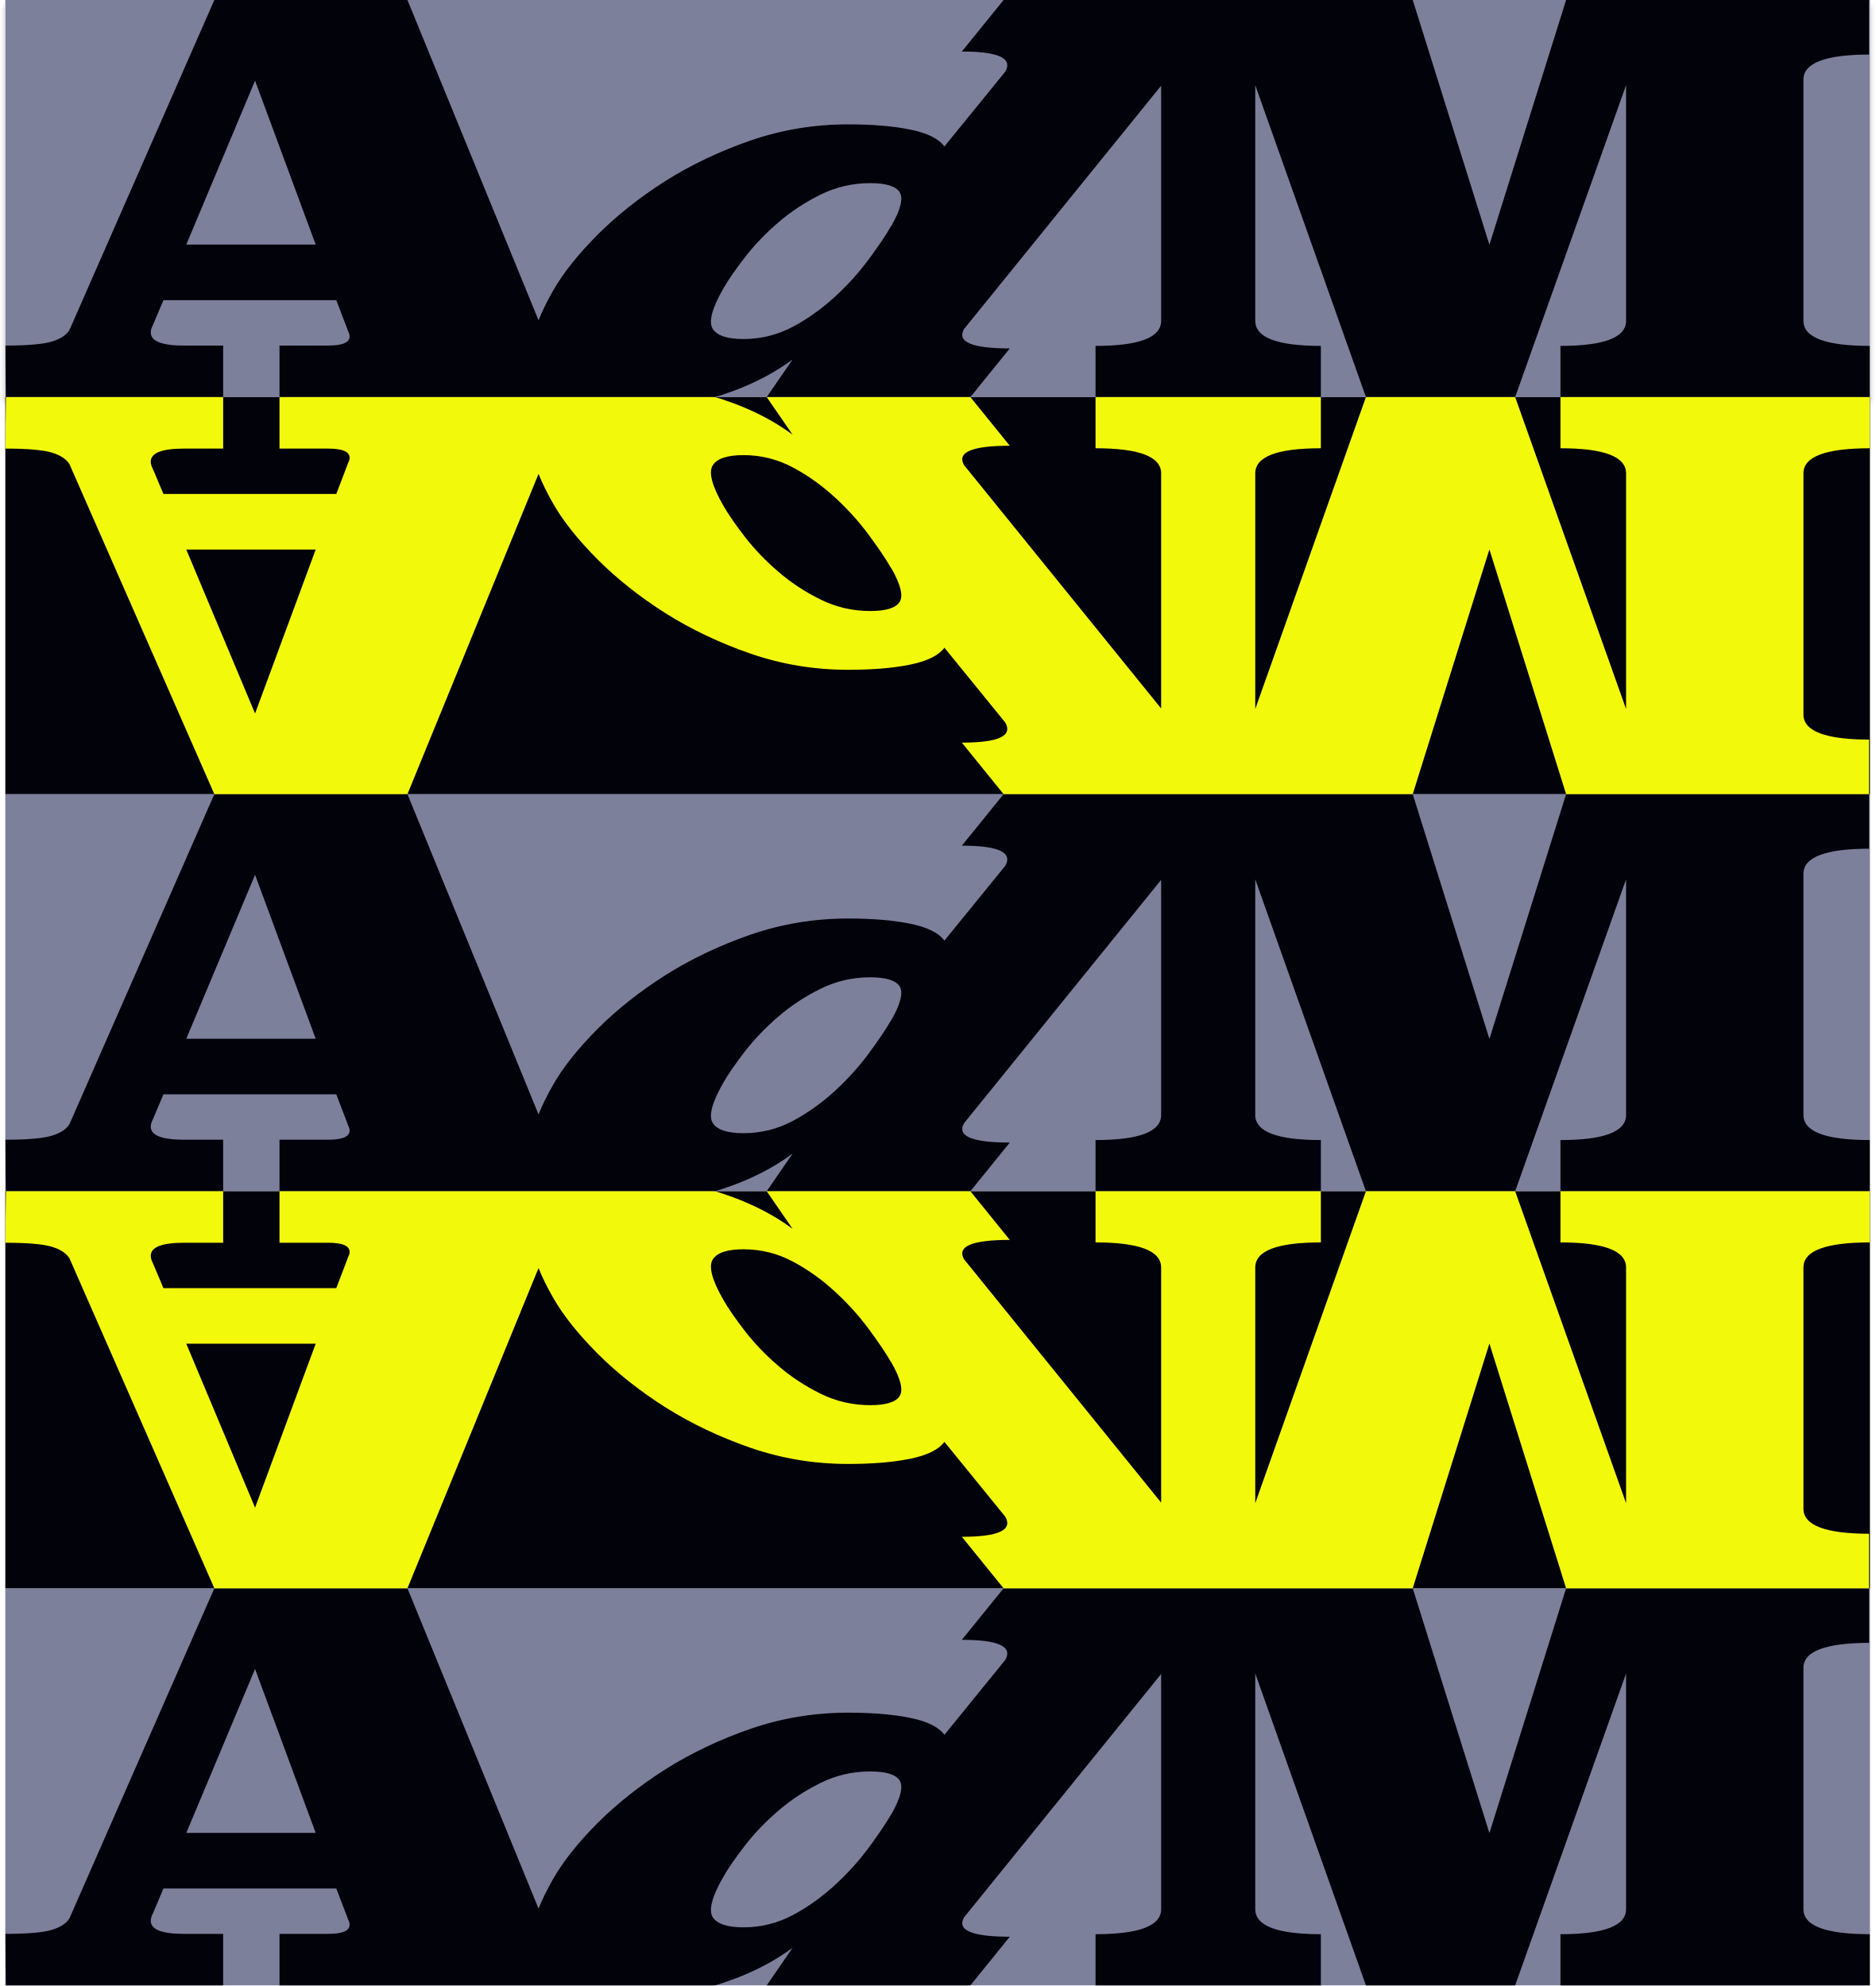
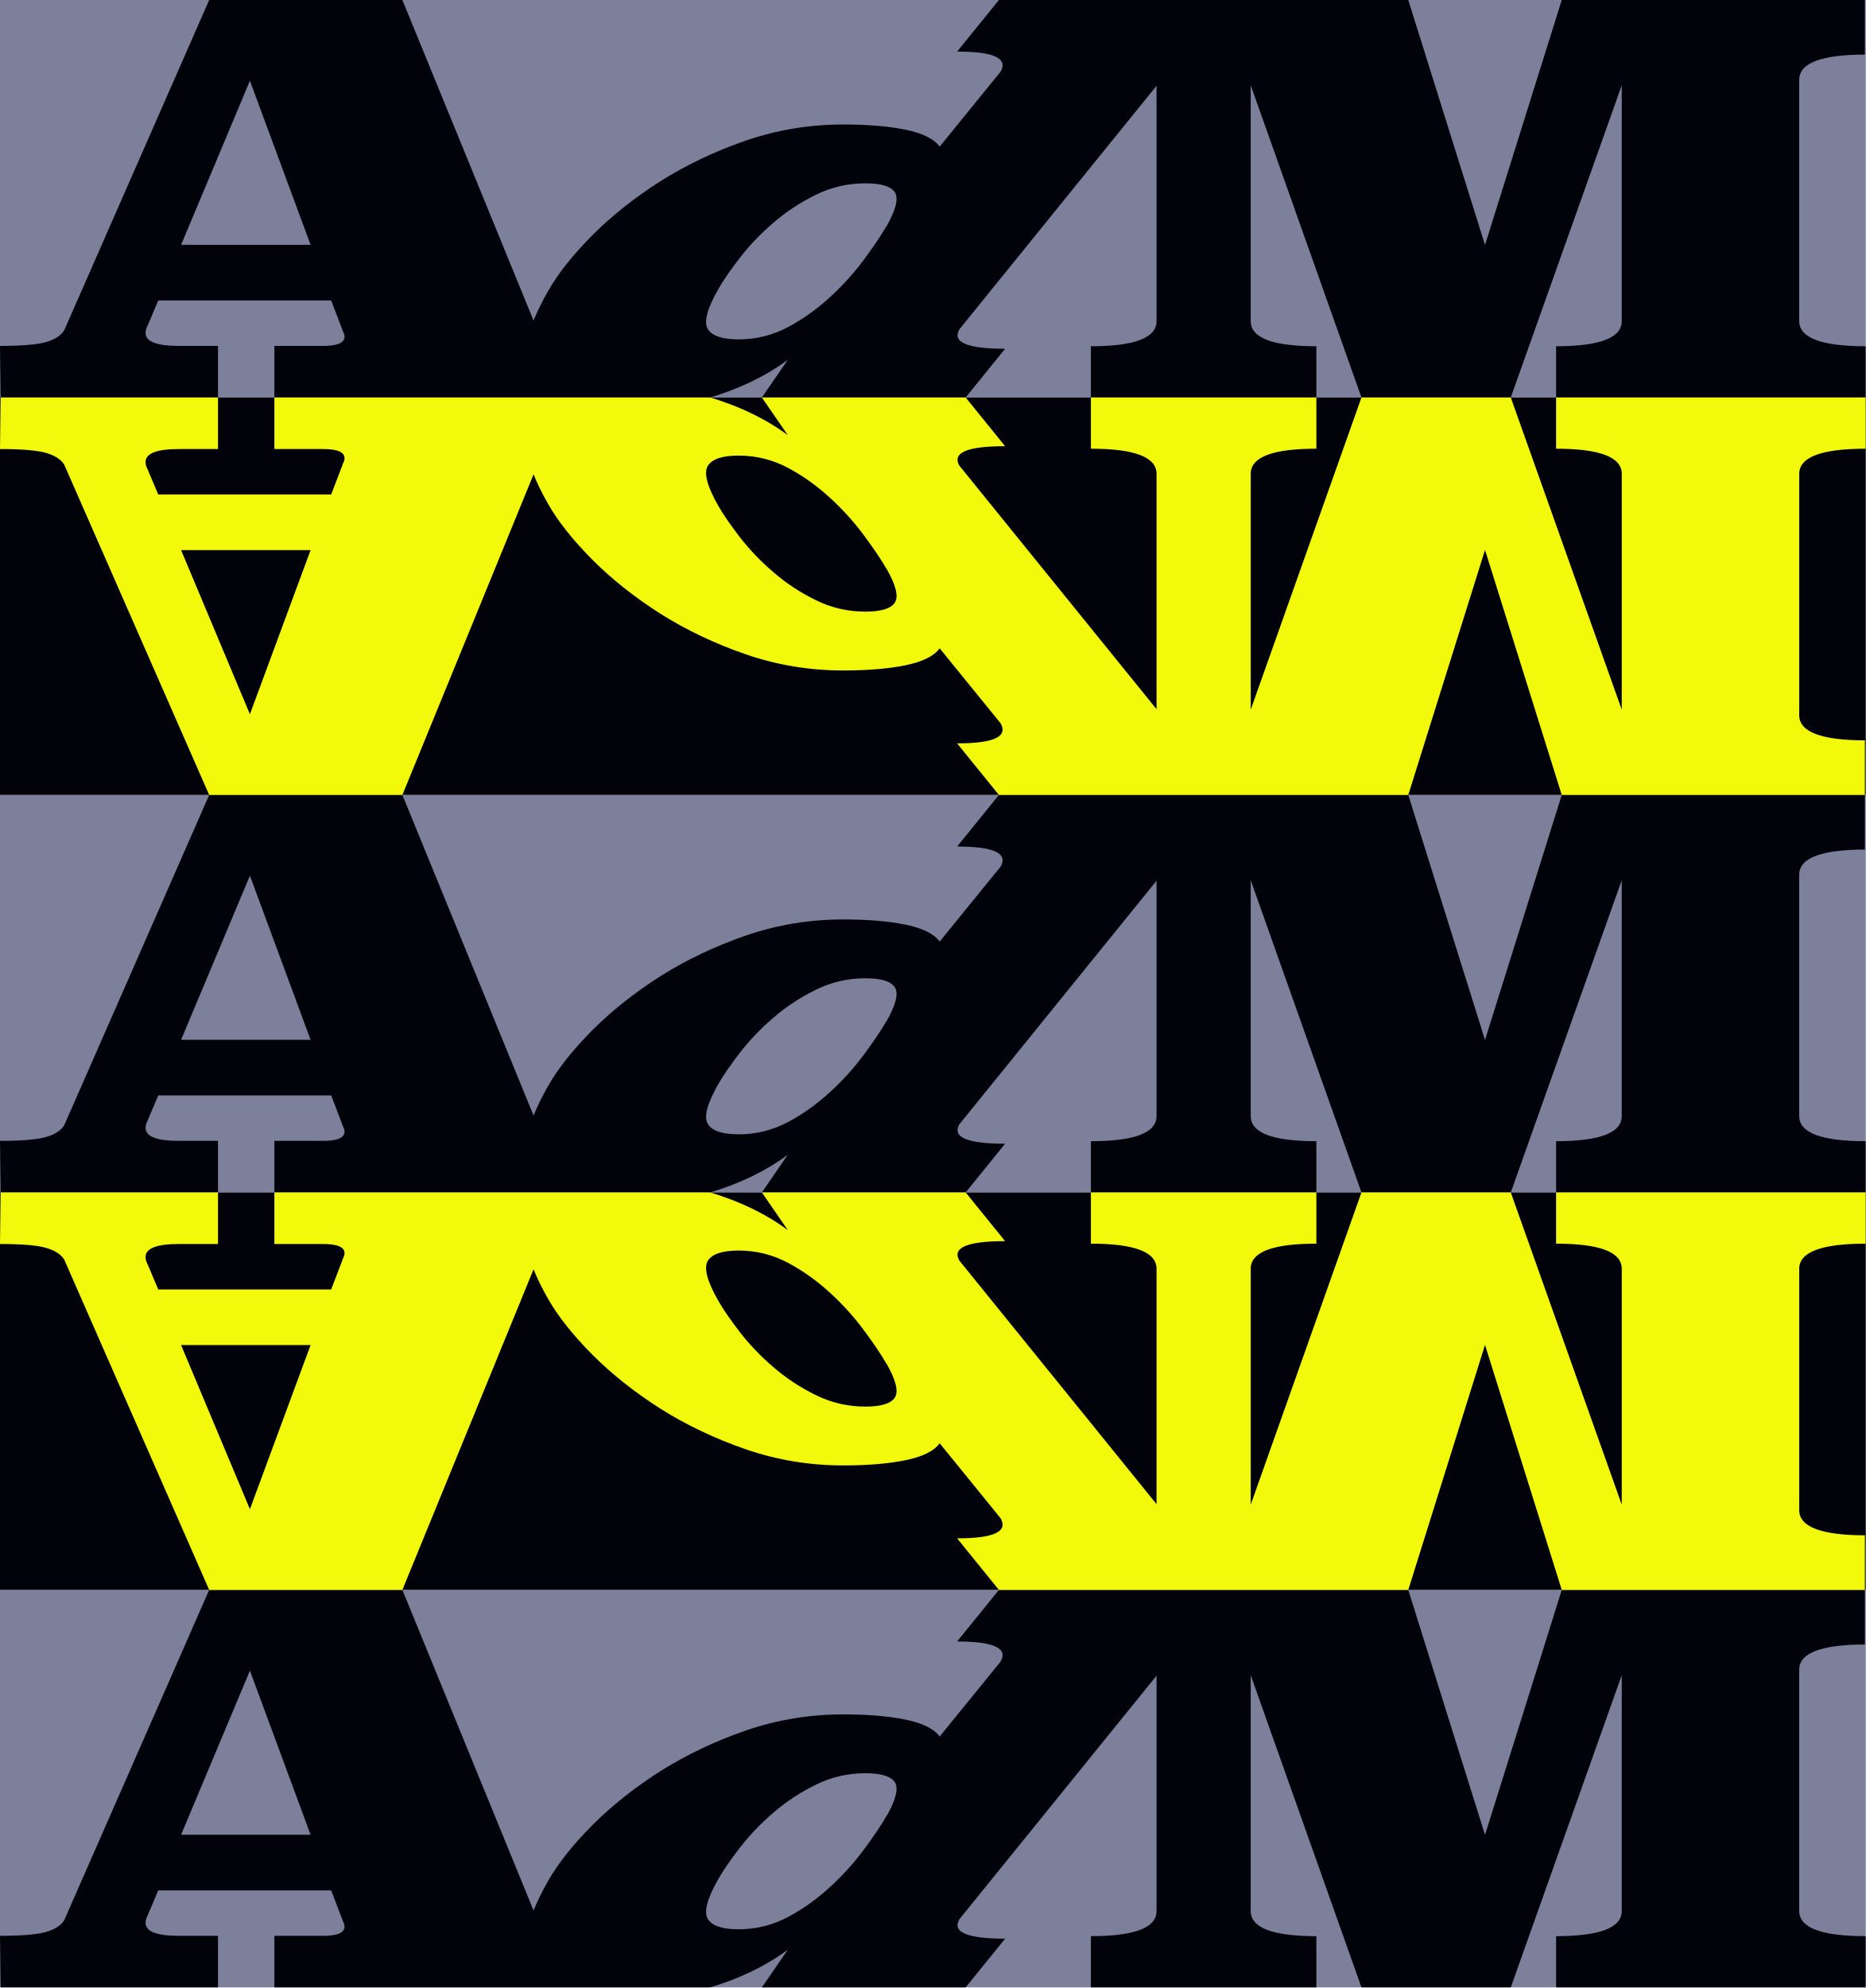
- <svg xmlns="http://www.w3.org/2000/svg" width="1417" height="1501" viewBox="0 0 1417 1501" fill="none">
-   <rect x="4" y="600.215" width="1408.97" height="300.107" fill="#7C809B" />
-   <mask id="mask0_2905_3272" style="mask-type:alpha" maskUnits="userSpaceOnUse" x="4" y="600" width="1409" height="301">
-     <rect x="4" y="600.215" width="1408.97" height="300.107" fill="#02020B" />
+ <svg xmlns="http://www.w3.org/2000/svg" width="1409" height="1501" viewBox="0 0 1409 1501" fill="none">
+   <rect y="600.215" width="1408.97" height="300.107" fill="#7C809B" />
+   <mask id="mask0_2905_3272" style="mask-type:alpha" maskUnits="userSpaceOnUse" x="0" y="600" width="1409" height="301">
+     <rect y="600.215" width="1408.97" height="300.107" fill="#02020B" />
  </mask>
  <g mask="url(#mask0_2905_3272)">
-     <path d="M1412.29 641.435L1412.29 598.027L1184.07 598.027L1125.43 785.2L1066.8 598.027L760.113 598.027L726.778 639.157C754.472 639.157 765.413 644.219 759.601 654.343L713.615 710.913C709.341 705.091 700.794 700.789 687.801 698.131C674.809 695.473 659.082 694.208 640.79 694.208C615.318 694.208 590.873 698.258 567.281 706.357C543.861 714.456 522.321 724.707 502.833 736.983C483.345 749.385 466.25 762.927 451.548 777.607C436.846 792.414 425.564 806.461 417.871 820.003C413.255 828.102 409.665 835.442 406.93 842.276L306.924 597.9L162.984 597.9L52.55 849.49C50.328 853.286 45.883 856.324 39.216 858.348C32.549 860.373 20.753 861.386 4 861.386L4.513 904.794L168.625 904.794L168.625 861.386L139.051 861.386C122.298 861.386 113.921 858.095 113.921 851.515C113.921 849.869 114.434 847.971 115.631 845.693L123.494 827.09L254.1 827.09L262.477 848.983C262.819 850.122 263.161 851.008 263.674 851.894C264.015 852.78 264.186 853.539 264.186 854.425C264.186 859.108 258.716 861.386 247.946 861.386L211.192 861.386L211.192 904.794L423.512 904.794C425.735 905.806 427.957 906.565 430.521 907.325C440.607 910.236 452.232 911.754 465.224 911.754C488.986 911.754 512.748 908.337 536.852 901.377C560.956 894.416 581.641 884.672 598.907 871.89L576.171 904.92L729.513 904.92L763.02 863.537C734.3 863.537 722.846 858.602 728.488 848.857L877.385 664.974L877.385 842.656C877.385 855.311 860.803 861.639 827.81 861.639L827.81 905.047L998.076 905.047L998.076 861.639C964.912 861.639 948.501 855.311 948.501 842.656L948.501 664.594L1033.8 905.047L1143.21 905.047L1228.69 664.594L1228.69 842.656C1228.69 855.311 1212.11 861.639 1179.11 861.639L1179.11 905.047L1412.97 905.047L1412.97 861.639C1379.47 861.639 1362.71 855.311 1362.71 842.656L1362.71 660.418C1362.71 647.762 1379.47 641.435 1412.97 641.435L1412.29 641.435ZM140.76 785.074L192.729 661.177L238.544 785.074L140.931 785.074L140.76 785.074ZM673.271 771.153C669.339 778.113 663.697 786.339 656.518 796.084C649.338 805.828 640.961 815.193 631.217 824.179C621.473 833.164 610.874 840.884 599.249 847.085C587.625 853.286 575.145 856.45 561.811 856.45C549.674 856.45 541.81 853.919 538.562 848.73C535.314 843.542 537.878 833.417 546.596 818.231C550.357 811.65 555.828 803.804 562.837 794.692C569.846 785.706 578.051 776.974 587.795 768.622C597.369 760.269 608.139 753.182 619.934 747.361C631.73 741.539 644.209 738.628 657.543 738.628C669.339 738.628 676.861 740.906 679.767 745.462C682.673 750.018 680.622 758.624 673.271 771.406L673.271 771.153Z" fill="#02020B" />
+     <path d="M1408.29 641.435L1408.29 598.027L1180.07 598.027L1121.43 785.2L1062.8 598.027L756.113 598.027L722.778 639.157C750.472 639.157 761.413 644.219 755.601 654.343L709.615 710.913C705.341 705.091 696.794 700.789 683.801 698.131C670.809 695.473 655.082 694.208 636.79 694.208C611.318 694.208 586.873 698.258 563.281 706.357C539.861 714.456 518.321 724.707 498.833 736.983C479.345 749.385 462.25 762.927 447.548 777.607C432.846 792.414 421.564 806.461 413.871 820.003C409.255 828.102 405.665 835.442 402.93 842.276L302.924 597.9L158.984 597.9L48.55 849.49C46.328 853.286 41.883 856.324 35.216 858.348C28.549 860.373 16.753 861.386 2.42774e-05 861.386L0.513 904.794L164.625 904.794L164.625 861.386L135.051 861.386C118.298 861.386 109.921 858.095 109.921 851.515C109.921 849.869 110.434 847.971 111.631 845.693L119.494 827.09L250.1 827.09L258.477 848.983C258.819 850.122 259.161 851.008 259.674 851.894C260.015 852.78 260.186 853.539 260.186 854.425C260.186 859.108 254.716 861.386 243.946 861.386L207.192 861.386L207.192 904.794L419.512 904.794C421.735 905.806 423.957 906.565 426.521 907.325C436.607 910.236 448.232 911.754 461.224 911.754C484.986 911.754 508.748 908.337 532.852 901.377C556.956 894.416 577.641 884.672 594.907 871.89L572.171 904.92L725.513 904.92L759.02 863.537C730.3 863.537 718.846 858.602 724.488 848.857L873.385 664.974L873.385 842.656C873.385 855.311 856.803 861.639 823.81 861.639L823.81 905.047L994.076 905.047L994.076 861.639C960.912 861.639 944.501 855.311 944.501 842.656L944.501 664.594L1029.8 905.047L1139.21 905.047L1224.69 664.594L1224.69 842.656C1224.69 855.311 1208.11 861.639 1175.11 861.639L1175.11 905.047L1408.97 905.047L1408.97 861.639C1375.47 861.639 1358.71 855.311 1358.71 842.656L1358.71 660.418C1358.71 647.762 1375.47 641.435 1408.97 641.435L1408.29 641.435ZM136.76 785.074L188.729 661.177L234.544 785.074L136.931 785.074L136.76 785.074ZM669.271 771.153C665.339 778.113 659.697 786.339 652.518 796.084C645.338 805.828 636.961 815.193 627.217 824.179C617.473 833.164 606.874 840.884 595.249 847.085C583.625 853.286 571.145 856.45 557.811 856.45C545.674 856.45 537.81 853.919 534.562 848.73C531.314 843.542 533.878 833.417 542.596 818.231C546.357 811.65 551.828 803.804 558.837 794.692C565.846 785.706 574.051 776.974 583.795 768.622C593.369 760.269 604.139 753.182 615.934 747.361C627.73 741.539 640.209 738.628 653.543 738.628C665.339 738.628 672.861 740.906 675.767 745.462C678.673 750.018 676.622 758.624 669.271 771.406L669.271 771.153Z" fill="#02020B" />
  </g>
-   <g filter="url(#filter0_d_2905_3272)">
-     <rect x="4" width="1408.97" height="300.107" fill="#7C809B" />
-     <mask id="mask1_2905_3272" style="mask-type:alpha" maskUnits="userSpaceOnUse" x="4" y="0" width="1409" height="301">
-       <rect x="4" width="1408.97" height="300.107" fill="#02020B" />
-     </mask>
-     <g mask="url(#mask1_2905_3272)">
-       <path d="M1412.29 41.22L1412.29 -2.188L1184.07 -2.188L1125.43 184.985L1066.8 -2.188L760.113 -2.188L726.778 38.942C754.472 38.942 765.413 44.004 759.601 54.128L713.615 110.698C709.341 104.877 700.794 100.574 687.801 97.916C674.809 95.258 659.082 93.993 640.79 93.993C615.318 93.993 590.873 98.043 567.281 106.142C543.861 114.242 522.321 124.492 502.833 136.768C483.345 149.17 466.25 162.712 451.548 177.392C436.846 192.199 425.564 206.246 417.871 219.788C413.255 227.887 409.665 235.227 406.93 242.061L306.924 -2.315L162.984 -2.315L52.55 249.275C50.328 253.071 45.883 256.109 39.216 258.134C32.549 260.158 20.753 261.171 4 261.171L4.513 304.579L168.625 304.579L168.625 261.171L139.051 261.171C122.298 261.171 113.921 257.88 113.921 251.3C113.921 249.654 114.434 247.756 115.631 245.478L123.494 226.875L254.1 226.875L262.477 248.769C262.819 249.908 263.161 250.793 263.674 251.679C264.015 252.565 264.186 253.324 264.186 254.21C264.186 258.893 258.716 261.171 247.946 261.171L211.192 261.171L211.192 304.579L423.512 304.579C425.735 305.591 427.957 306.351 430.521 307.11C440.607 310.021 452.232 311.539 465.224 311.539C488.986 311.539 512.748 308.122 536.852 301.162C560.956 294.201 581.641 284.457 598.907 271.675L576.171 304.705L729.513 304.705L763.02 263.322C734.3 263.322 722.846 258.387 728.488 248.642L877.385 64.759L877.385 242.441C877.385 255.096 860.803 261.424 827.81 261.424L827.81 304.832L998.076 304.832L998.076 261.424C964.912 261.424 948.501 255.096 948.501 242.441L948.501 64.379L1033.8 304.832L1143.21 304.832L1228.69 64.379L1228.69 242.441C1228.69 255.096 1212.11 261.424 1179.11 261.424L1179.11 304.832L1412.97 304.832L1412.97 261.424C1379.47 261.424 1362.71 255.096 1362.71 242.441L1362.71 60.203C1362.71 47.547 1379.47 41.22 1412.97 41.22L1412.29 41.22ZM140.76 184.859L192.729 60.962L238.544 184.859L140.931 184.859L140.76 184.859ZM673.271 170.938C669.339 177.898 663.697 186.124 656.518 195.869C649.338 205.614 640.961 214.979 631.217 223.964C621.473 232.949 610.874 240.669 599.249 246.87C587.625 253.071 575.145 256.235 561.811 256.235C549.674 256.235 541.81 253.704 538.562 248.515C535.314 243.327 537.878 233.202 546.596 218.016C550.357 211.435 555.828 203.589 562.837 194.477C569.846 185.491 578.051 176.759 587.795 168.407C597.369 160.054 608.139 152.967 619.934 147.146C631.73 141.324 644.209 138.413 657.543 138.413C669.339 138.413 676.861 140.691 679.767 145.247C682.673 149.803 680.622 158.409 673.271 171.191L673.271 170.938Z" fill="#02020B" />
-     </g>
+   <rect width="1408.97" height="300.107" fill="#7C809B" />
+   <mask id="mask1_2905_3272" style="mask-type:alpha" maskUnits="userSpaceOnUse" x="0" y="0" width="1409" height="301">
+     <rect width="1408.97" height="300.107" fill="#02020B" />
+   </mask>
+   <g mask="url(#mask1_2905_3272)">
+     <path d="M1408.29 41.22L1408.29 -2.188L1180.07 -2.188L1121.43 184.985L1062.8 -2.188L756.113 -2.188L722.778 38.942C750.472 38.942 761.413 44.004 755.601 54.128L709.615 110.698C705.341 104.877 696.794 100.574 683.801 97.916C670.809 95.258 655.082 93.993 636.79 93.993C611.318 93.993 586.873 98.043 563.281 106.142C539.861 114.242 518.321 124.492 498.833 136.768C479.345 149.17 462.25 162.712 447.548 177.392C432.846 192.199 421.564 206.246 413.871 219.788C409.255 227.887 405.665 235.227 402.93 242.061L302.924 -2.315L158.984 -2.315L48.55 249.275C46.328 253.071 41.883 256.109 35.216 258.134C28.549 260.158 16.753 261.171 2.42774e-05 261.171L0.513 304.579L164.625 304.579L164.625 261.171L135.051 261.171C118.298 261.171 109.921 257.88 109.921 251.3C109.921 249.654 110.434 247.756 111.631 245.478L119.494 226.875L250.1 226.875L258.477 248.769C258.819 249.908 259.161 250.793 259.674 251.679C260.015 252.565 260.186 253.324 260.186 254.21C260.186 258.893 254.716 261.171 243.946 261.171L207.192 261.171L207.192 304.579L419.512 304.579C421.735 305.591 423.957 306.351 426.521 307.11C436.607 310.021 448.232 311.539 461.224 311.539C484.986 311.539 508.748 308.122 532.852 301.162C556.956 294.201 577.641 284.457 594.907 271.675L572.171 304.705L725.513 304.705L759.02 263.322C730.3 263.322 718.846 258.387 724.488 248.642L873.385 64.759L873.385 242.441C873.385 255.096 856.803 261.424 823.81 261.424L823.81 304.832L994.076 304.832L994.076 261.424C960.912 261.424 944.501 255.096 944.501 242.441L944.501 64.379L1029.8 304.832L1139.21 304.832L1224.69 64.379L1224.69 242.441C1224.69 255.096 1208.11 261.424 1175.11 261.424L1175.11 304.832L1408.97 304.832L1408.97 261.424C1375.47 261.424 1358.71 255.096 1358.71 242.441L1358.71 60.203C1358.71 47.547 1375.47 41.22 1408.97 41.22L1408.29 41.22ZM136.76 184.859L188.729 60.962L234.544 184.859L136.931 184.859L136.76 184.859ZM669.271 170.938C665.339 177.898 659.697 186.124 652.518 195.869C645.338 205.614 636.961 214.979 627.217 223.964C617.473 232.949 606.874 240.669 595.249 246.87C583.625 253.071 571.145 256.235 557.811 256.235C545.674 256.235 537.81 253.704 534.562 248.515C531.314 243.327 533.878 233.202 542.596 218.016C546.357 211.435 551.828 203.589 558.837 194.477C565.846 185.491 574.051 176.759 583.795 168.407C593.369 160.054 604.139 152.967 615.934 147.146C627.73 141.324 640.209 138.413 653.543 138.413C665.339 138.413 672.861 140.691 675.767 145.247C678.673 149.803 676.622 158.409 669.271 171.191L669.271 170.938Z" fill="#02020B" />
  </g>
-   <rect x="4" y="1200.43" width="1408.97" height="300.107" fill="#7C809B" />
-   <mask id="mask2_2905_3272" style="mask-type:alpha" maskUnits="userSpaceOnUse" x="4" y="1200" width="1409" height="301">
-     <rect x="4" y="1200.43" width="1408.97" height="300.107" fill="#02020B" />
+   <rect y="1200.43" width="1408.97" height="300.107" fill="#7C809B" />
+   <mask id="mask2_2905_3272" style="mask-type:alpha" maskUnits="userSpaceOnUse" x="0" y="1200" width="1409" height="301">
+     <rect y="1200.43" width="1408.97" height="300.107" fill="#02020B" />
  </mask>
  <g mask="url(#mask2_2905_3272)">
-     <path d="M1412.29 1241.65L1412.29 1198.24L1184.07 1198.24L1125.43 1385.42L1066.8 1198.24L760.113 1198.24L726.778 1239.37C754.472 1239.37 765.413 1244.43 759.601 1254.56L713.615 1311.13C709.341 1305.31 700.794 1301 687.801 1298.35C674.809 1295.69 659.082 1294.42 640.79 1294.42C615.318 1294.42 590.873 1298.47 567.281 1306.57C543.861 1314.67 522.321 1324.92 502.833 1337.2C483.345 1349.6 466.25 1363.14 451.548 1377.82C436.846 1392.63 425.564 1406.68 417.871 1420.22C413.255 1428.32 409.665 1435.66 406.93 1442.49L306.924 1198.12L162.984 1198.12L52.55 1449.7C50.328 1453.5 45.883 1456.54 39.216 1458.56C32.549 1460.59 20.753 1461.6 4 1461.6L4.513 1505.01L168.625 1505.01L168.625 1461.6L139.051 1461.6C122.298 1461.6 113.921 1458.31 113.921 1451.73C113.921 1450.08 114.434 1448.19 115.631 1445.91L123.494 1427.3L254.1 1427.3L262.477 1449.2C262.819 1450.34 263.161 1451.22 263.674 1452.11C264.015 1453 264.186 1453.75 264.186 1454.64C264.186 1459.32 258.716 1461.6 247.946 1461.6L211.192 1461.6L211.192 1505.01L423.512 1505.01C425.735 1506.02 427.957 1506.78 430.521 1507.54C440.607 1510.45 452.232 1511.97 465.224 1511.97C488.986 1511.97 512.748 1508.55 536.852 1501.59C560.956 1494.63 581.641 1484.89 598.907 1472.1L576.171 1505.14L729.513 1505.14L763.02 1463.75C734.3 1463.75 722.846 1458.82 728.488 1449.07L877.385 1265.19L877.385 1442.87C877.385 1455.53 860.803 1461.85 827.81 1461.85L827.81 1505.26L998.076 1505.26L998.076 1461.85C964.912 1461.85 948.501 1455.53 948.501 1442.87L948.501 1264.81L1033.8 1505.26L1143.21 1505.26L1228.69 1264.81L1228.69 1442.87C1228.69 1455.53 1212.11 1461.85 1179.11 1461.85L1179.11 1505.26L1412.97 1505.26L1412.97 1461.85C1379.47 1461.85 1362.71 1455.53 1362.71 1442.87L1362.71 1260.63C1362.71 1247.98 1379.47 1241.65 1412.97 1241.65L1412.29 1241.65ZM140.76 1385.29L192.729 1261.39L238.544 1385.29L140.931 1385.29L140.76 1385.29ZM673.271 1371.37C669.339 1378.33 663.697 1386.55 656.518 1396.3C649.338 1406.04 640.961 1415.41 631.217 1424.39C621.473 1433.38 610.874 1441.1 599.249 1447.3C587.625 1453.5 575.145 1456.67 561.811 1456.67C549.674 1456.67 541.81 1454.13 538.562 1448.95C535.314 1443.76 537.878 1433.63 546.596 1418.45C550.357 1411.86 555.828 1404.02 562.837 1394.91C569.846 1385.92 578.051 1377.19 587.795 1368.84C597.369 1360.48 608.139 1353.4 619.934 1347.58C631.73 1341.75 644.209 1338.84 657.543 1338.84C669.339 1338.84 676.861 1341.12 679.767 1345.68C682.673 1350.23 680.622 1358.84 673.271 1371.62L673.271 1371.37Z" fill="#02020B" />
+     <path d="M1408.29 1241.65L1408.29 1198.24L1180.07 1198.24L1121.43 1385.42L1062.8 1198.24L756.113 1198.24L722.778 1239.37C750.472 1239.37 761.413 1244.43 755.601 1254.56L709.615 1311.13C705.341 1305.31 696.794 1301 683.801 1298.35C670.809 1295.69 655.082 1294.42 636.79 1294.42C611.318 1294.42 586.873 1298.47 563.281 1306.57C539.861 1314.67 518.321 1324.92 498.833 1337.2C479.345 1349.6 462.25 1363.14 447.548 1377.82C432.846 1392.63 421.564 1406.68 413.871 1420.22C409.255 1428.32 405.665 1435.66 402.93 1442.49L302.924 1198.12L158.984 1198.12L48.55 1449.7C46.328 1453.5 41.883 1456.54 35.216 1458.56C28.549 1460.59 16.753 1461.6 2.42774e-05 1461.6L0.513 1505.01L164.625 1505.01L164.625 1461.6L135.051 1461.6C118.298 1461.6 109.921 1458.31 109.921 1451.73C109.921 1450.08 110.434 1448.19 111.631 1445.91L119.494 1427.3L250.1 1427.3L258.477 1449.2C258.819 1450.34 259.161 1451.22 259.674 1452.11C260.015 1453 260.186 1453.75 260.186 1454.64C260.186 1459.32 254.716 1461.6 243.946 1461.6L207.192 1461.6L207.192 1505.01L419.512 1505.01C421.735 1506.02 423.957 1506.78 426.521 1507.54C436.607 1510.45 448.232 1511.97 461.224 1511.97C484.986 1511.97 508.748 1508.55 532.852 1501.59C556.956 1494.63 577.641 1484.89 594.907 1472.1L572.171 1505.14L725.513 1505.14L759.02 1463.75C730.3 1463.75 718.846 1458.82 724.488 1449.07L873.385 1265.19L873.385 1442.87C873.385 1455.53 856.803 1461.85 823.81 1461.85L823.81 1505.26L994.076 1505.26L994.076 1461.85C960.912 1461.85 944.501 1455.53 944.501 1442.87L944.501 1264.81L1029.8 1505.26L1139.21 1505.26L1224.69 1264.81L1224.69 1442.87C1224.69 1455.53 1208.11 1461.85 1175.11 1461.85L1175.11 1505.26L1408.97 1505.26L1408.97 1461.85C1375.47 1461.85 1358.71 1455.53 1358.71 1442.87L1358.71 1260.63C1358.71 1247.98 1375.47 1241.65 1408.97 1241.65L1408.29 1241.65ZM136.76 1385.29L188.729 1261.39L234.544 1385.29L136.931 1385.29L136.76 1385.29ZM669.271 1371.37C665.339 1378.33 659.697 1386.55 652.518 1396.3C645.338 1406.04 636.961 1415.41 627.217 1424.39C617.473 1433.38 606.874 1441.1 595.249 1447.3C583.625 1453.5 571.145 1456.67 557.811 1456.67C545.674 1456.67 537.81 1454.13 534.562 1448.95C531.314 1443.76 533.878 1433.63 542.596 1418.45C546.357 1411.86 551.828 1404.02 558.837 1394.91C565.846 1385.92 574.051 1377.19 583.795 1368.84C593.369 1360.48 604.139 1353.4 615.934 1347.58C627.73 1341.75 640.209 1338.84 653.543 1338.84C665.339 1338.84 672.861 1341.12 675.767 1345.68C678.673 1350.23 676.622 1358.84 669.271 1371.62L669.271 1371.37Z" fill="#02020B" />
  </g>
-   <rect width="1408.97" height="300.107" transform="matrix(1 -8.29478e-08 -9.21392e-08 -1 4 600.215)" fill="#02020B" />
-   <mask id="mask3_2905_3272" style="mask-type:alpha" maskUnits="userSpaceOnUse" x="4" y="300" width="1409" height="301">
-     <rect width="1408.97" height="300.107" transform="matrix(1 -8.29478e-08 -9.21392e-08 -1 4 600.215)" fill="#02020B" />
+   <rect width="1408.97" height="300.107" transform="matrix(1 -8.29478e-08 -9.21392e-08 -1 0 600.215)" fill="#02020B" />
+   <mask id="mask3_2905_3272" style="mask-type:alpha" maskUnits="userSpaceOnUse" x="0" y="300" width="1409" height="301">
+     <rect width="1408.97" height="300.107" transform="matrix(1 -8.29478e-08 -9.21392e-08 -1 0 600.215)" fill="#02020B" />
  </mask>
  <g mask="url(#mask3_2905_3272)">
-     <path d="M1412.29 558.994L1412.29 602.402L1184.07 602.402L1125.43 415.228L1066.8 602.402L760.113 602.402L726.778 561.272C754.472 561.272 765.413 556.21 759.601 546.085L713.615 489.516C709.341 495.337 700.794 499.64 687.801 502.298C674.809 504.955 659.082 506.221 640.79 506.221C615.318 506.221 590.873 502.171 567.281 494.072C543.861 485.972 522.321 475.721 502.833 463.446C483.345 451.043 466.25 437.502 451.548 422.822C436.846 408.015 425.564 393.967 417.871 380.426C413.255 372.327 409.665 364.986 406.93 358.153L306.924 602.529L162.984 602.529L52.55 350.939C50.328 347.142 45.883 344.105 39.216 342.08C32.549 340.055 20.753 339.043 4 339.043L4.513 295.635L168.625 295.635L168.625 339.043L139.051 339.043C122.298 339.043 113.921 342.333 113.921 348.914C113.921 350.559 114.434 352.458 115.631 354.736L123.494 373.339L254.1 373.339L262.477 351.445C262.819 350.306 263.161 349.42 263.674 348.534C264.015 347.649 264.186 346.889 264.186 346.003C264.186 341.321 258.716 339.043 247.946 339.043L211.192 339.043L211.192 295.635L423.512 295.635C425.735 294.622 427.957 293.863 430.521 293.104C440.607 290.193 452.232 288.674 465.224 288.674C488.986 288.674 512.748 292.091 536.852 299.052C560.956 306.012 581.641 315.757 598.907 328.539L576.171 295.508L729.513 295.508L763.02 336.891C734.3 336.891 722.846 341.827 728.488 351.572L877.385 535.455L877.385 357.773C877.385 345.117 860.803 338.79 827.81 338.79L827.81 295.382L998.076 295.382L998.076 338.79C964.912 338.79 948.501 345.117 948.501 357.773L948.501 535.834L1033.8 295.382L1143.21 295.382L1228.69 535.834L1228.69 357.773C1228.69 345.117 1212.11 338.79 1179.11 338.79L1179.11 295.382L1412.97 295.382L1412.97 338.79C1379.47 338.79 1362.71 345.117 1362.71 357.773L1362.71 540.011C1362.71 552.666 1379.47 558.994 1412.97 558.994H1412.29ZM140.76 415.355L192.729 539.251L238.544 415.355L140.931 415.355H140.76ZM673.271 429.276C669.339 422.315 663.697 414.089 656.518 404.345C649.338 394.6 640.961 385.235 631.217 376.25C621.473 367.264 610.874 359.545 599.249 353.343C587.625 347.142 575.145 343.978 561.811 343.978C549.674 343.978 541.81 346.51 538.562 351.698C535.314 356.887 537.878 367.011 546.596 382.198C550.357 388.779 555.828 396.625 562.837 405.737C569.846 414.722 578.051 423.454 587.795 431.807C597.369 440.16 608.139 447.247 619.934 453.068C631.73 458.89 644.209 461.8 657.543 461.8C669.339 461.8 676.861 459.522 679.767 454.966C682.673 450.41 680.622 441.805 673.271 429.023V429.276Z" fill="#F3F90A" />
+     <path d="M1408.29 558.994L1408.29 602.402L1180.07 602.402L1121.43 415.228L1062.8 602.402L756.113 602.402L722.778 561.272C750.472 561.272 761.413 556.21 755.601 546.085L709.615 489.516C705.341 495.337 696.794 499.64 683.801 502.298C670.809 504.955 655.082 506.221 636.79 506.221C611.318 506.221 586.873 502.171 563.281 494.072C539.861 485.972 518.321 475.721 498.833 463.446C479.345 451.043 462.25 437.502 447.548 422.822C432.846 408.015 421.564 393.967 413.871 380.426C409.255 372.327 405.665 364.986 402.93 358.153L302.924 602.529L158.984 602.529L48.55 350.939C46.328 347.142 41.883 344.105 35.216 342.08C28.549 340.055 16.753 339.043 0 339.043L0.513 295.635L164.625 295.635L164.625 339.043L135.051 339.043C118.298 339.043 109.921 342.333 109.921 348.914C109.921 350.559 110.434 352.458 111.631 354.736L119.494 373.339L250.1 373.339L258.477 351.445C258.819 350.306 259.161 349.42 259.674 348.534C260.015 347.649 260.186 346.889 260.186 346.003C260.186 341.321 254.716 339.043 243.946 339.043L207.192 339.043L207.192 295.635L419.512 295.635C421.735 294.622 423.957 293.863 426.521 293.104C436.607 290.193 448.232 288.674 461.224 288.674C484.986 288.674 508.748 292.091 532.852 299.052C556.956 306.012 577.641 315.757 594.907 328.539L572.171 295.508L725.513 295.508L759.02 336.891C730.3 336.891 718.846 341.827 724.488 351.572L873.385 535.455L873.385 357.773C873.385 345.117 856.803 338.79 823.81 338.79L823.81 295.382L994.076 295.382L994.076 338.79C960.912 338.79 944.501 345.117 944.501 357.773L944.501 535.834L1029.8 295.382L1139.21 295.382L1224.69 535.834L1224.69 357.773C1224.69 345.117 1208.11 338.79 1175.11 338.79L1175.11 295.382L1408.97 295.382L1408.97 338.79C1375.47 338.79 1358.71 345.117 1358.71 357.773L1358.71 540.011C1358.71 552.666 1375.47 558.994 1408.97 558.994H1408.29ZM136.76 415.355L188.729 539.251L234.544 415.355L136.931 415.355H136.76ZM669.271 429.276C665.339 422.315 659.697 414.089 652.518 404.345C645.338 394.6 636.961 385.235 627.217 376.25C617.473 367.264 606.874 359.545 595.249 353.343C583.625 347.142 571.145 343.978 557.811 343.978C545.674 343.978 537.81 346.51 534.562 351.698C531.314 356.887 533.878 367.011 542.596 382.198C546.357 388.779 551.828 396.625 558.837 405.737C565.846 414.722 574.051 423.454 583.795 431.807C593.369 440.16 604.139 447.247 615.934 453.068C627.73 458.89 640.209 461.8 653.543 461.8C665.339 461.8 672.861 459.522 675.767 454.966C678.673 450.41 676.622 441.805 669.271 429.023V429.276Z" fill="#F3F90A" />
  </g>
-   <rect width="1408.97" height="300.107" transform="matrix(1 -8.29478e-08 -9.21392e-08 -1 4 1200.43)" fill="#02020B" />
-   <mask id="mask4_2905_3272" style="mask-type:alpha" maskUnits="userSpaceOnUse" x="4" y="900" width="1409" height="301">
-     <rect width="1408.97" height="300.107" transform="matrix(1 -8.29478e-08 -9.21392e-08 -1 4 1200.43)" fill="#02020B" />
+   <rect width="1408.97" height="300.107" transform="matrix(1 -8.29478e-08 -9.21392e-08 -1 0 1200.43)" fill="#02020B" />
+   <mask id="mask4_2905_3272" style="mask-type:alpha" maskUnits="userSpaceOnUse" x="0" y="900" width="1409" height="301">
+     <rect width="1408.97" height="300.107" transform="matrix(1 -8.29478e-08 -9.21392e-08 -1 0 1200.43)" fill="#02020B" />
  </mask>
  <g mask="url(#mask4_2905_3272)">
-     <path d="M1412.29 1159.21L1412.29 1202.62L1184.07 1202.62L1125.43 1015.44L1066.8 1202.62L760.113 1202.62L726.778 1161.49C754.472 1161.49 765.413 1156.42 759.601 1146.3L713.615 1089.73C709.341 1095.55 700.794 1099.86 687.801 1102.51C674.809 1105.17 659.082 1106.44 640.79 1106.44C615.318 1106.44 590.873 1102.39 567.281 1094.29C543.861 1086.19 522.321 1075.94 502.833 1063.66C483.345 1051.26 466.25 1037.72 451.548 1023.04C436.846 1008.23 425.564 994.182 417.871 980.641C413.255 972.542 409.665 965.202 406.93 958.368L306.924 1202.74L162.984 1202.74L52.55 951.154C50.328 947.357 45.883 944.32 39.216 942.295C32.549 940.27 20.753 939.258 4 939.258L4.513 895.85L168.625 895.85L168.625 939.258L139.051 939.258C122.298 939.258 113.921 942.548 113.921 949.129C113.921 950.774 114.434 952.673 115.631 954.951L123.494 973.554L254.1 973.554L262.477 951.66C262.819 950.521 263.161 949.635 263.674 948.75C264.015 947.864 264.186 947.104 264.186 946.218C264.186 941.536 258.716 939.258 247.946 939.258L211.192 939.258L211.192 895.85L423.512 895.85C425.735 894.837 427.957 894.078 430.521 893.319C440.607 890.408 452.232 888.889 465.224 888.889C488.986 888.889 512.748 892.306 536.852 899.267C560.956 906.227 581.641 915.972 598.907 928.754L576.171 895.723L729.513 895.723L763.02 937.107C734.3 937.107 722.846 942.042 728.488 951.787L877.385 1135.67L877.385 957.988C877.385 945.333 860.803 939.005 827.81 939.005L827.81 895.597L998.076 895.597L998.076 939.005C964.912 939.005 948.501 945.333 948.501 957.988L948.501 1136.05L1033.8 895.597L1143.21 895.597L1228.69 1136.05L1228.69 957.988C1228.69 945.333 1212.11 939.005 1179.11 939.005L1179.11 895.597L1412.97 895.597L1412.97 939.005C1379.47 939.005 1362.71 945.333 1362.71 957.988L1362.71 1140.23C1362.71 1152.88 1379.47 1159.21 1412.97 1159.21H1412.29ZM140.76 1015.57L192.729 1139.47L238.544 1015.57L140.931 1015.57H140.76ZM673.271 1029.49C669.339 1022.53 663.697 1014.3 656.518 1004.56C649.338 994.815 640.961 985.45 631.217 976.465C621.473 967.48 610.874 959.76 599.249 953.559C587.625 947.357 575.145 944.194 561.811 944.194C549.674 944.194 541.81 946.725 538.562 951.913C535.314 957.102 537.878 967.226 546.596 982.413C550.357 988.994 555.828 996.84 562.837 1005.95C569.846 1014.94 578.051 1023.67 587.795 1032.02C597.369 1040.37 608.139 1047.46 619.934 1053.28C631.73 1059.1 644.209 1062.02 657.543 1062.02C669.339 1062.02 676.861 1059.74 679.767 1055.18C682.673 1050.63 680.622 1042.02 673.271 1029.24V1029.49Z" fill="#F3F90A" />
+     <path d="M1408.29 1159.21L1408.29 1202.62L1180.07 1202.62L1121.43 1015.44L1062.8 1202.62L756.113 1202.62L722.778 1161.49C750.472 1161.49 761.413 1156.42 755.601 1146.3L709.615 1089.73C705.341 1095.55 696.794 1099.86 683.801 1102.51C670.809 1105.17 655.082 1106.44 636.79 1106.44C611.318 1106.44 586.873 1102.39 563.281 1094.29C539.861 1086.19 518.321 1075.94 498.833 1063.66C479.345 1051.26 462.25 1037.72 447.548 1023.04C432.846 1008.23 421.564 994.182 413.871 980.641C409.255 972.542 405.665 965.202 402.93 958.368L302.924 1202.74L158.984 1202.74L48.55 951.154C46.328 947.357 41.883 944.32 35.216 942.295C28.549 940.27 16.753 939.258 0 939.258L0.513 895.85L164.625 895.85L164.625 939.258L135.051 939.258C118.298 939.258 109.921 942.548 109.921 949.129C109.921 950.774 110.434 952.673 111.631 954.951L119.494 973.554L250.1 973.554L258.477 951.66C258.819 950.521 259.161 949.635 259.674 948.75C260.015 947.864 260.186 947.104 260.186 946.218C260.186 941.536 254.716 939.258 243.946 939.258L207.192 939.258L207.192 895.85L419.512 895.85C421.735 894.837 423.957 894.078 426.521 893.319C436.607 890.408 448.232 888.889 461.224 888.889C484.986 888.889 508.748 892.306 532.852 899.267C556.956 906.227 577.641 915.972 594.907 928.754L572.171 895.723L725.513 895.723L759.02 937.107C730.3 937.107 718.846 942.042 724.488 951.787L873.385 1135.67L873.385 957.988C873.385 945.333 856.803 939.005 823.81 939.005L823.81 895.597L994.076 895.597L994.076 939.005C960.912 939.005 944.501 945.333 944.501 957.988L944.501 1136.05L1029.8 895.597L1139.21 895.597L1224.69 1136.05L1224.69 957.988C1224.69 945.333 1208.11 939.005 1175.11 939.005L1175.11 895.597L1408.97 895.597L1408.97 939.005C1375.47 939.005 1358.71 945.333 1358.71 957.988L1358.71 1140.23C1358.71 1152.88 1375.47 1159.21 1408.97 1159.21H1408.29ZM136.76 1015.57L188.729 1139.47L234.544 1015.57L136.931 1015.57H136.76ZM669.271 1029.49C665.339 1022.53 659.697 1014.3 652.518 1004.56C645.338 994.815 636.961 985.45 627.217 976.465C617.473 967.48 606.874 959.76 595.249 953.559C583.625 947.357 571.145 944.194 557.811 944.194C545.674 944.194 537.81 946.725 534.562 951.913C531.314 957.102 533.878 967.226 542.596 982.413C546.357 988.994 551.828 996.84 558.837 1005.95C565.846 1014.94 574.051 1023.67 583.795 1032.02C593.369 1040.37 604.139 1047.46 615.934 1053.28C627.73 1059.1 640.209 1062.02 653.543 1062.02C665.339 1062.02 672.861 1059.74 675.767 1055.18C678.673 1050.63 676.622 1042.02 669.271 1029.24V1029.49Z" fill="#F3F90A" />
  </g>
-   <defs>
-     <filter id="filter0_d_2905_3272" x="0" y="0" width="1416.97" height="308.107" filterUnits="userSpaceOnUse" color-interpolation-filters="sRGB">
-       <feFlood flood-opacity="0" result="BackgroundImageFix" />
-       <feColorMatrix in="SourceAlpha" type="matrix" values="0 0 0 0 0 0 0 0 0 0 0 0 0 0 0 0 0 0 127 0" result="hardAlpha" />
-       <feOffset dy="4" />
-       <feGaussianBlur stdDeviation="2" />
-       <feComposite in2="hardAlpha" operator="out" />
-       <feColorMatrix type="matrix" values="0 0 0 0 0 0 0 0 0 0 0 0 0 0 0 0 0 0 0.25 0" />
-       <feBlend mode="normal" in2="BackgroundImageFix" result="effect1_dropShadow_2905_3272" />
-       <feBlend mode="normal" in="SourceGraphic" in2="effect1_dropShadow_2905_3272" result="shape" />
-     </filter>
-   </defs>
</svg>
